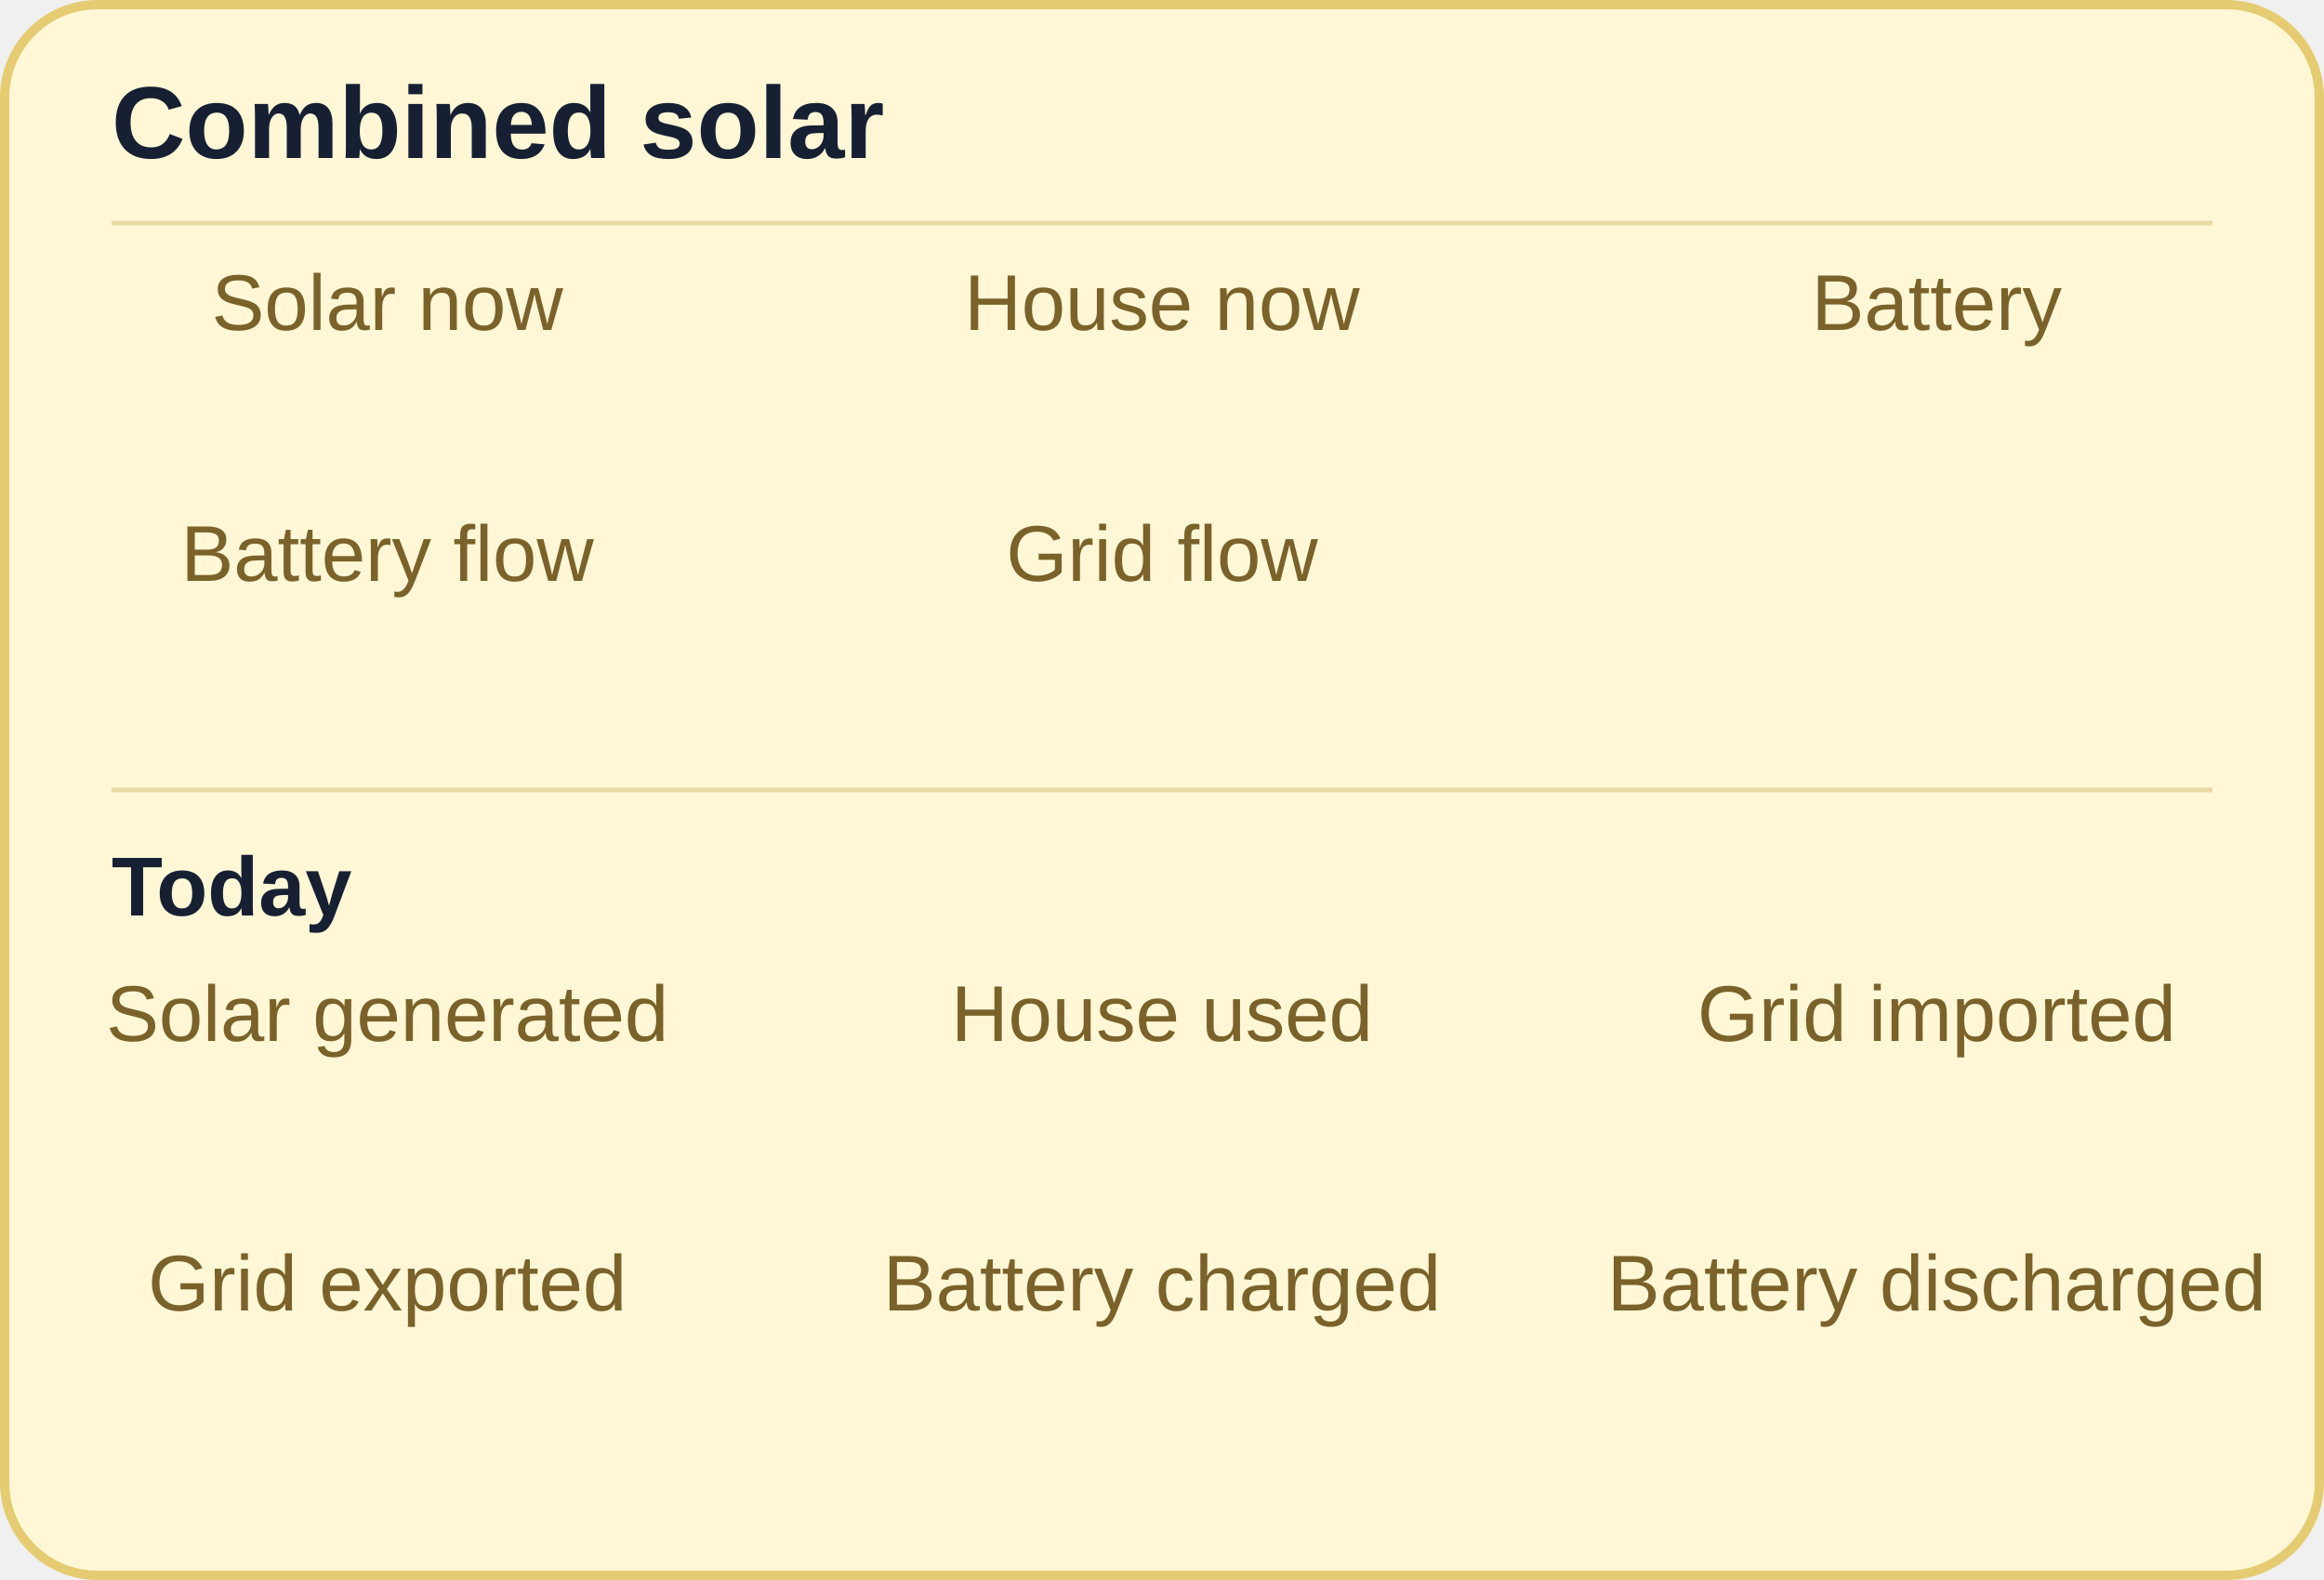
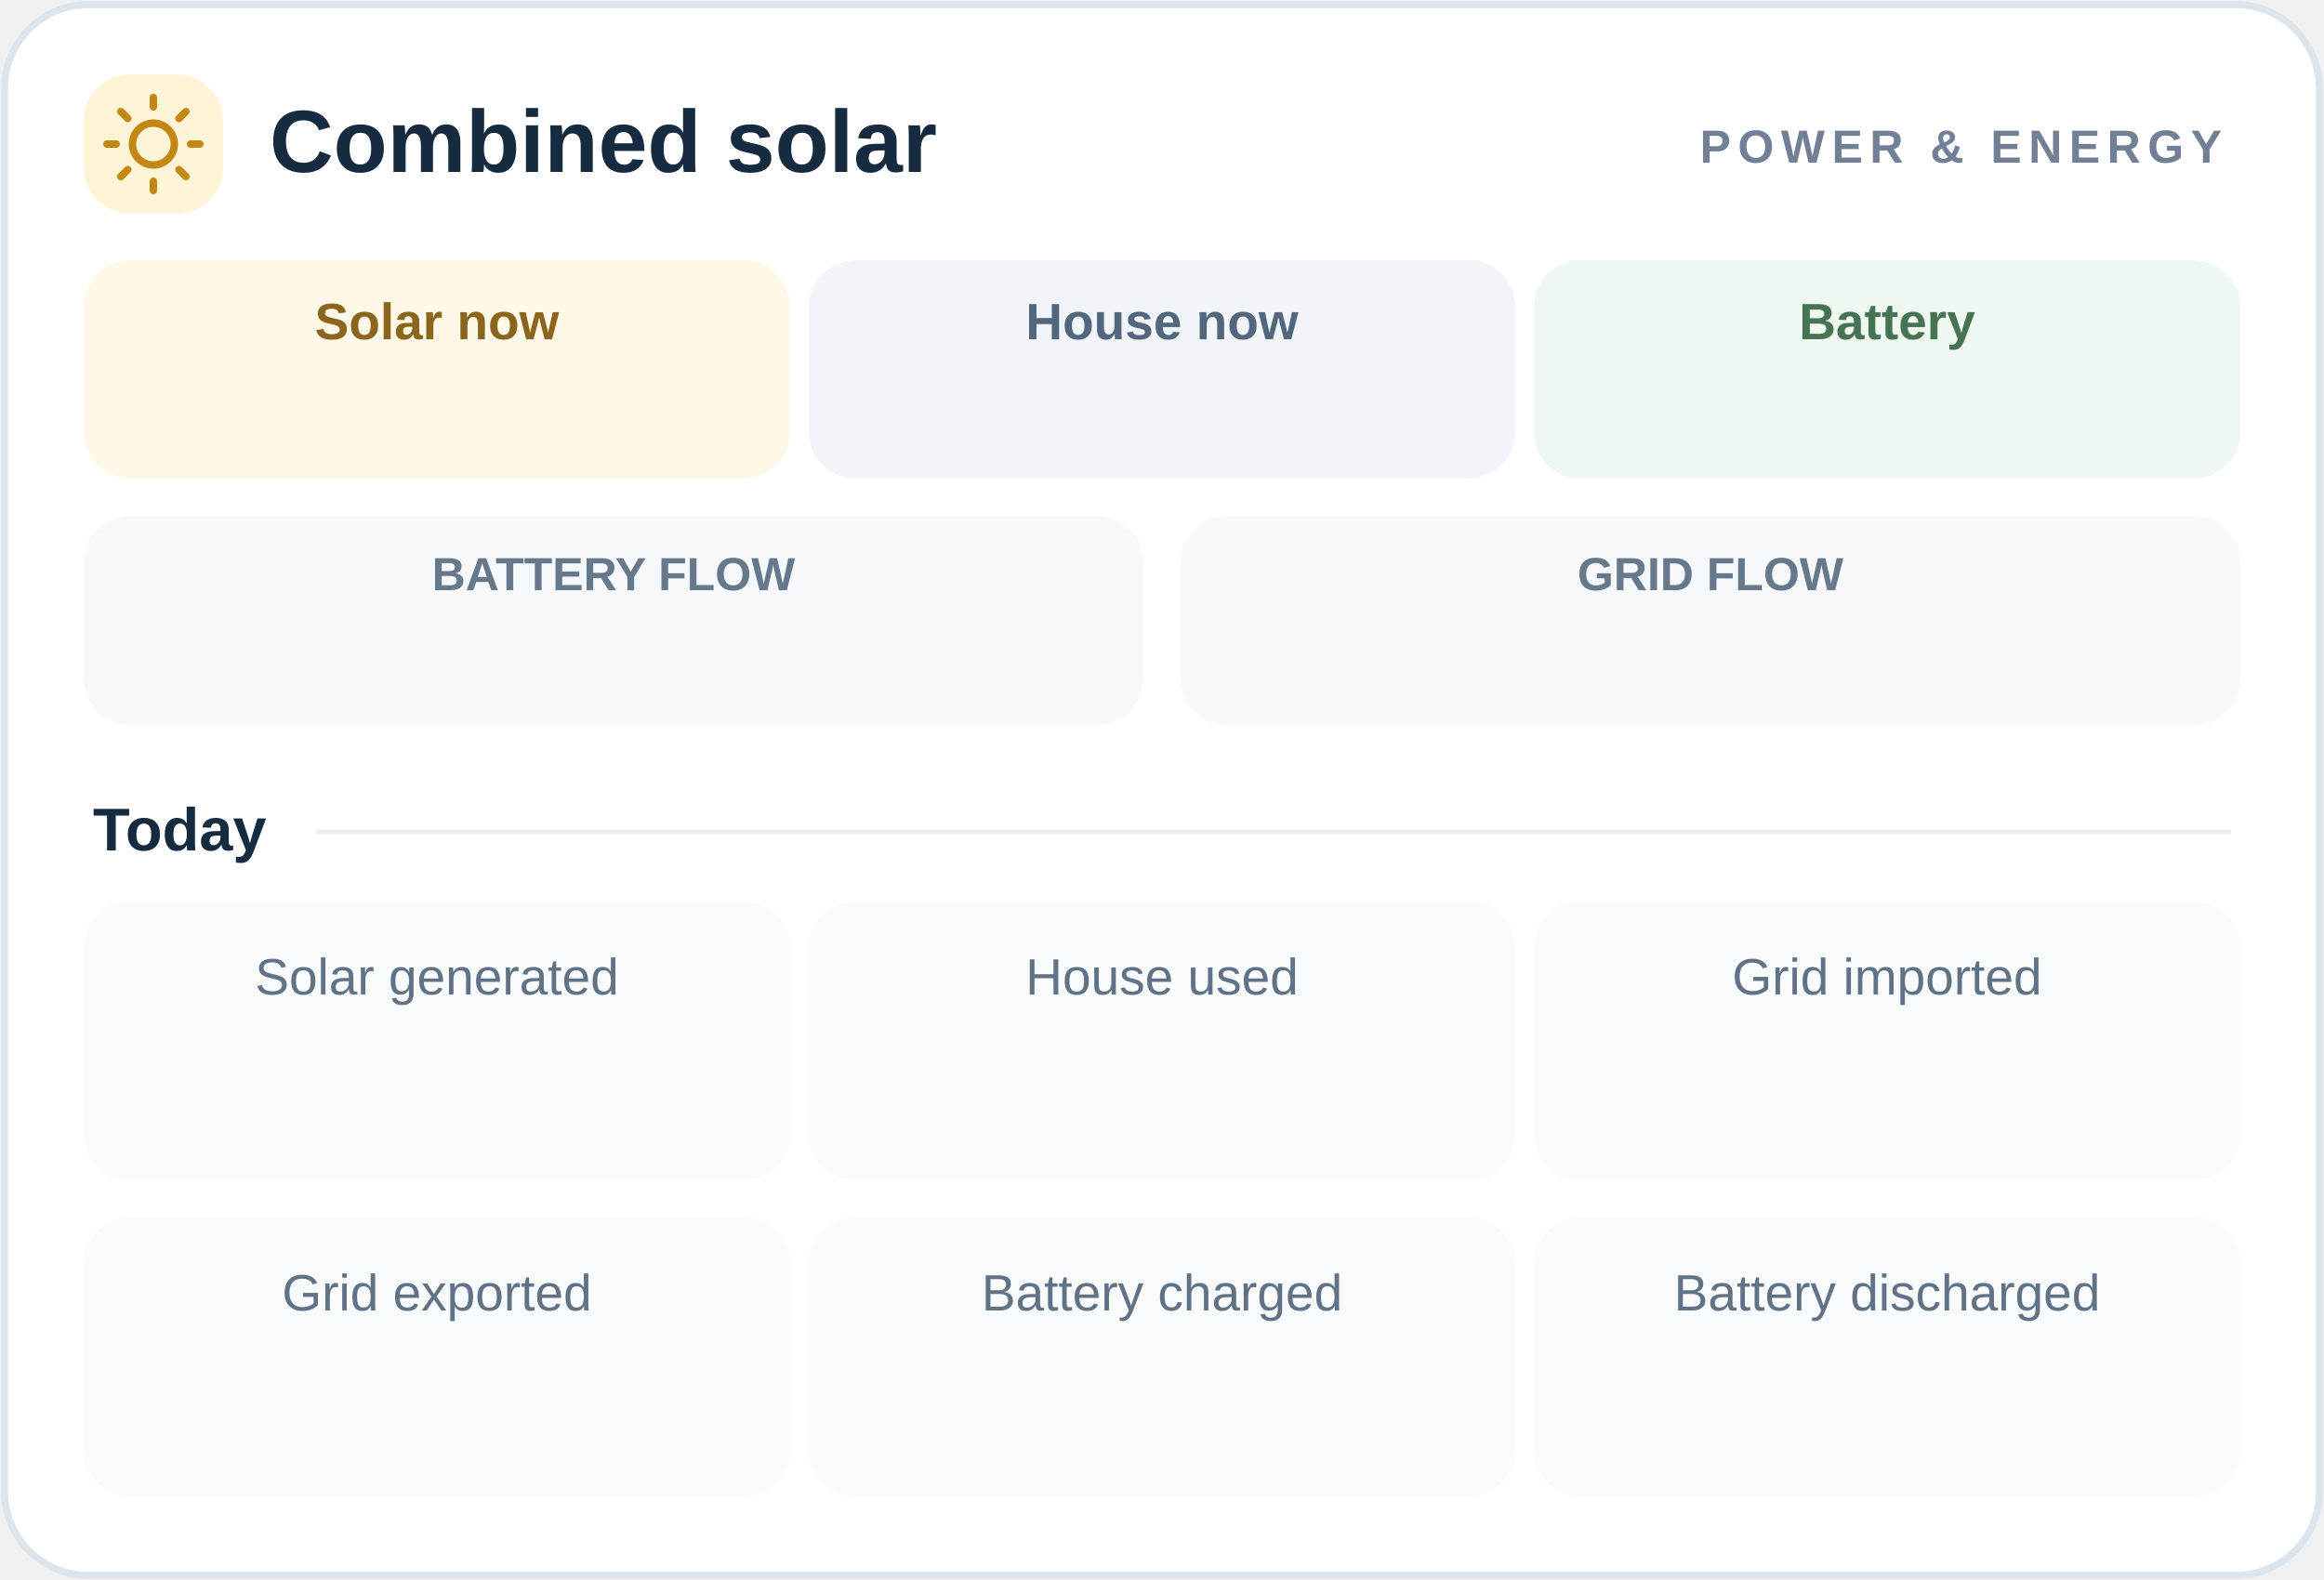
<svg xmlns="http://www.w3.org/2000/svg" width="500" height="340" viewBox="0 0 500 340" role="img" aria-label="Combined solar live readings and daily totals">
-   <rect x="1" y="1" width="498" height="338" rx="20" fill="#fff7d6" stroke="#e5cc72" stroke-width="2" />
-   <g font-family="Arial,sans-serif" fill="#172033" font-weight="700">
-     <text x="24" y="34" font-size="22">Combined solar</text>
-     <text x="24" y="197" font-size="18">Today</text>
-   </g>
-   <line x1="24" y1="48" x2="476" y2="48" stroke="#e9daa4" />
-   <line x1="24" y1="170" x2="476" y2="170" stroke="#e9daa4" />
-   <g font-family="Arial,sans-serif" font-size="17" fill="#7a622a" text-anchor="middle">
-     <text x="83.333" y="71">Solar now</text>
-     <text x="250" y="71">House now</text>
-     <text x="416.667" y="71">Battery</text>
-     <text x="83.333" y="125">Battery flow</text>
-     <text x="250" y="125">Grid flow</text>
-     <text x="83.333" y="224">Solar generated</text>
-     <text x="250" y="224">House used</text>
-     <text x="416.667" y="224">Grid imported</text>
-     <text x="83.333" y="282">Grid exported</text>
-     <text x="250" y="282">Battery charged</text>
-     <text x="416.667" y="282">Battery discharged</text>
+   <rect x="1" y="1" width="498" height="338" rx="18" fill="#ffffff" stroke="#dce4ec" stroke-width="1.5" />
+   <g font-family="Arial,sans-serif">
+     <rect x="18" y="16" width="30" height="30" rx="10" fill="#fff4d6" />
+     <g fill="none" stroke="#c58713" stroke-width="1.6" stroke-linecap="round">
+       <circle cx="33" cy="31" r="4.5" />
+       <path d="M33 21v2M33 39v2M23 31h2M41 31h2M26 24l1.5 1.5M38.5 36.5L40 38M26 38l1.5-1.5M38.5 25.5L40 24" />
+     </g>
+     <text x="58" y="37" font-size="19" font-weight="700" fill="#172b40">Combined solar</text>
+     <text x="478" y="35" text-anchor="end" font-size="10" font-weight="700" letter-spacing="1.5" fill="#718096">POWER &amp; ENERGY</text>
+     <rect x="18" y="56" width="152" height="47" rx="10" fill="#fff8e8" />
+     <rect x="174" y="56" width="152" height="47" rx="10" fill="#f1f5fa" />
+     <rect x="330" y="56" width="152" height="47" rx="10" fill="#eef7f0" />
+     <g font-size="11" font-weight="600" text-anchor="middle">
+       <text x="94" y="73" fill="#8a651b">Solar now</text>
+       <text x="250" y="73" fill="#52677d">House now</text>
+       <text x="406" y="73" fill="#467353">Battery</text>
+     </g>
+     <rect x="18" y="111" width="228" height="45" rx="10" fill="#f6f8fb" />
+     <rect x="254" y="111" width="228" height="45" rx="10" fill="#f6f8fb" />
+     <g font-size="10" font-weight="600" fill="#66788b" text-anchor="middle">
+       <text x="132" y="127">BATTERY FLOW</text>
+       <text x="368" y="127">GRID FLOW</text>
+     </g>
+     <text x="20" y="183" font-size="13" font-weight="700" fill="#172b40">Today</text>
+     <line x1="68" y1="179" x2="480" y2="179" stroke="#e7edf3" />
+     <g fill="#f8fafc">
+       <rect x="18" y="194" width="152" height="60" rx="10" />
+       <rect x="174" y="194" width="152" height="60" rx="10" />
+       <rect x="330" y="194" width="152" height="60" rx="10" />
+       <rect x="18" y="262" width="152" height="60" rx="10" />
+       <rect x="174" y="262" width="152" height="60" rx="10" />
+       <rect x="330" y="262" width="152" height="60" rx="10" />
+     </g>
+     <g font-size="11" font-weight="500" fill="#607286" text-anchor="middle">
+       <text x="94" y="214">Solar generated</text>
+       <text x="250" y="214">House used</text>
+       <text x="406" y="214">Grid imported</text>
+       <text x="94" y="282">Grid exported</text>
+       <text x="250" y="282">Battery charged</text>
+       <text x="406" y="282">Battery discharged</text>
+     </g>
  </g>
</svg>
